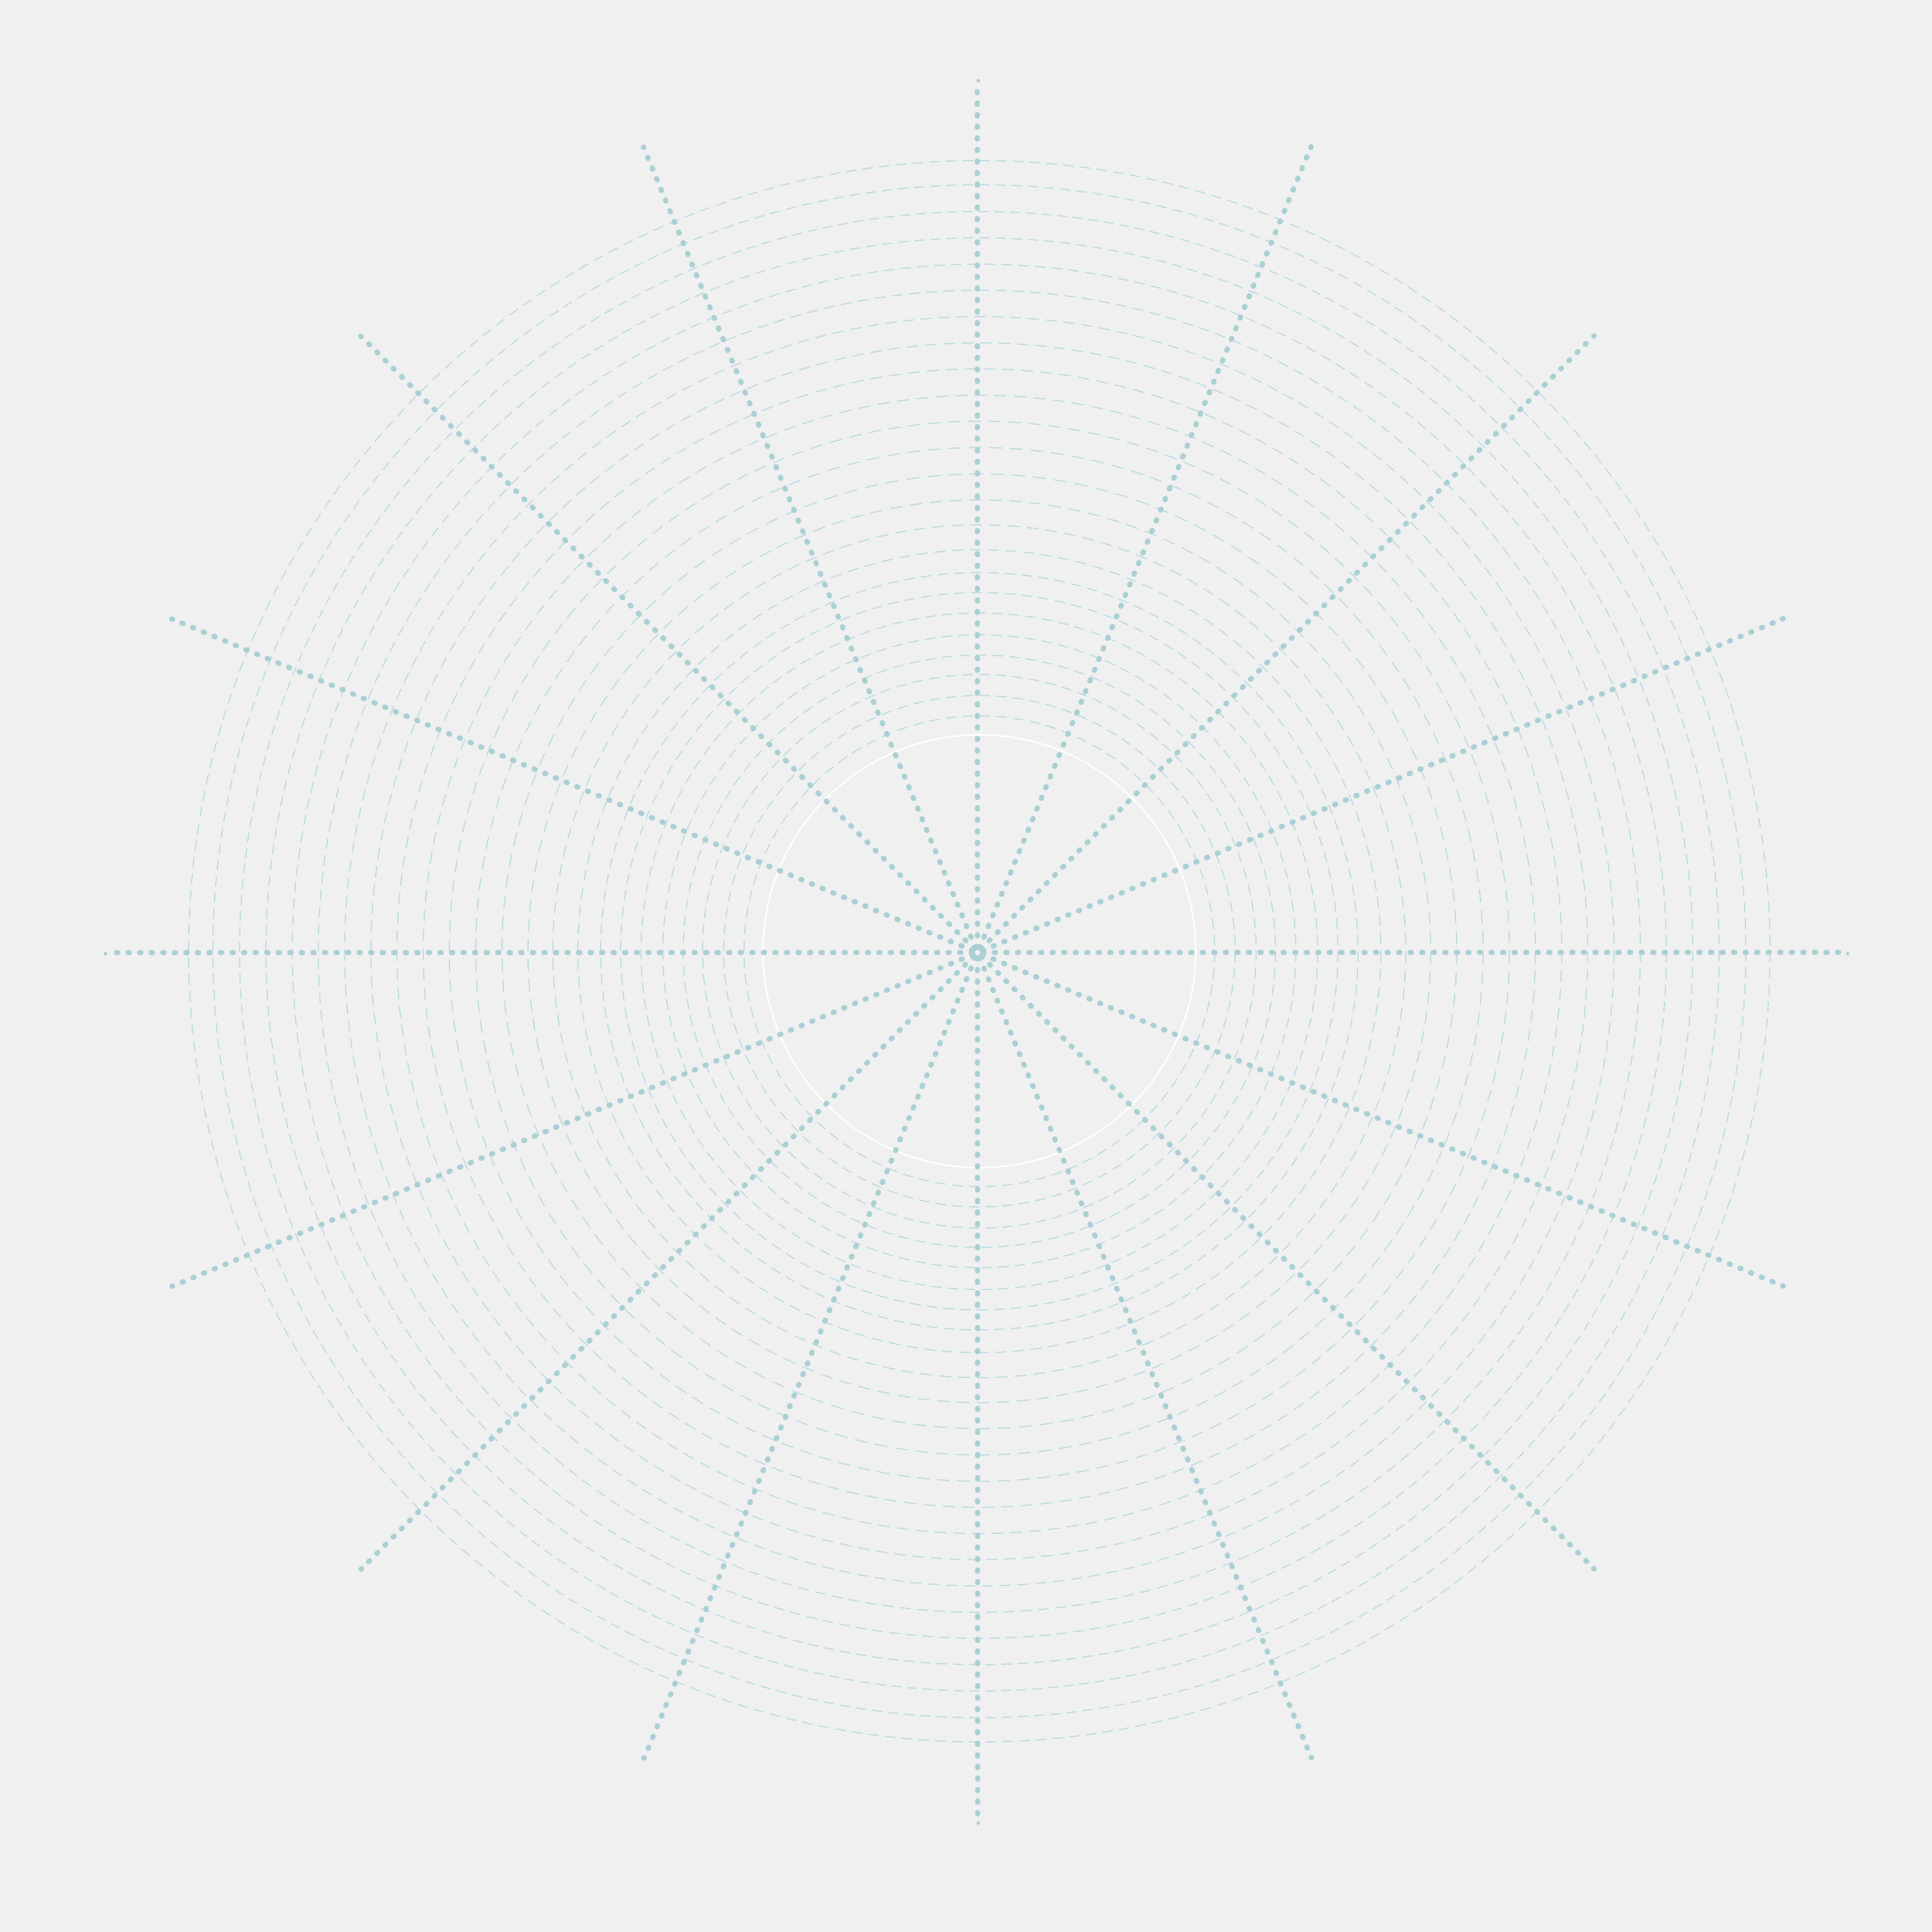
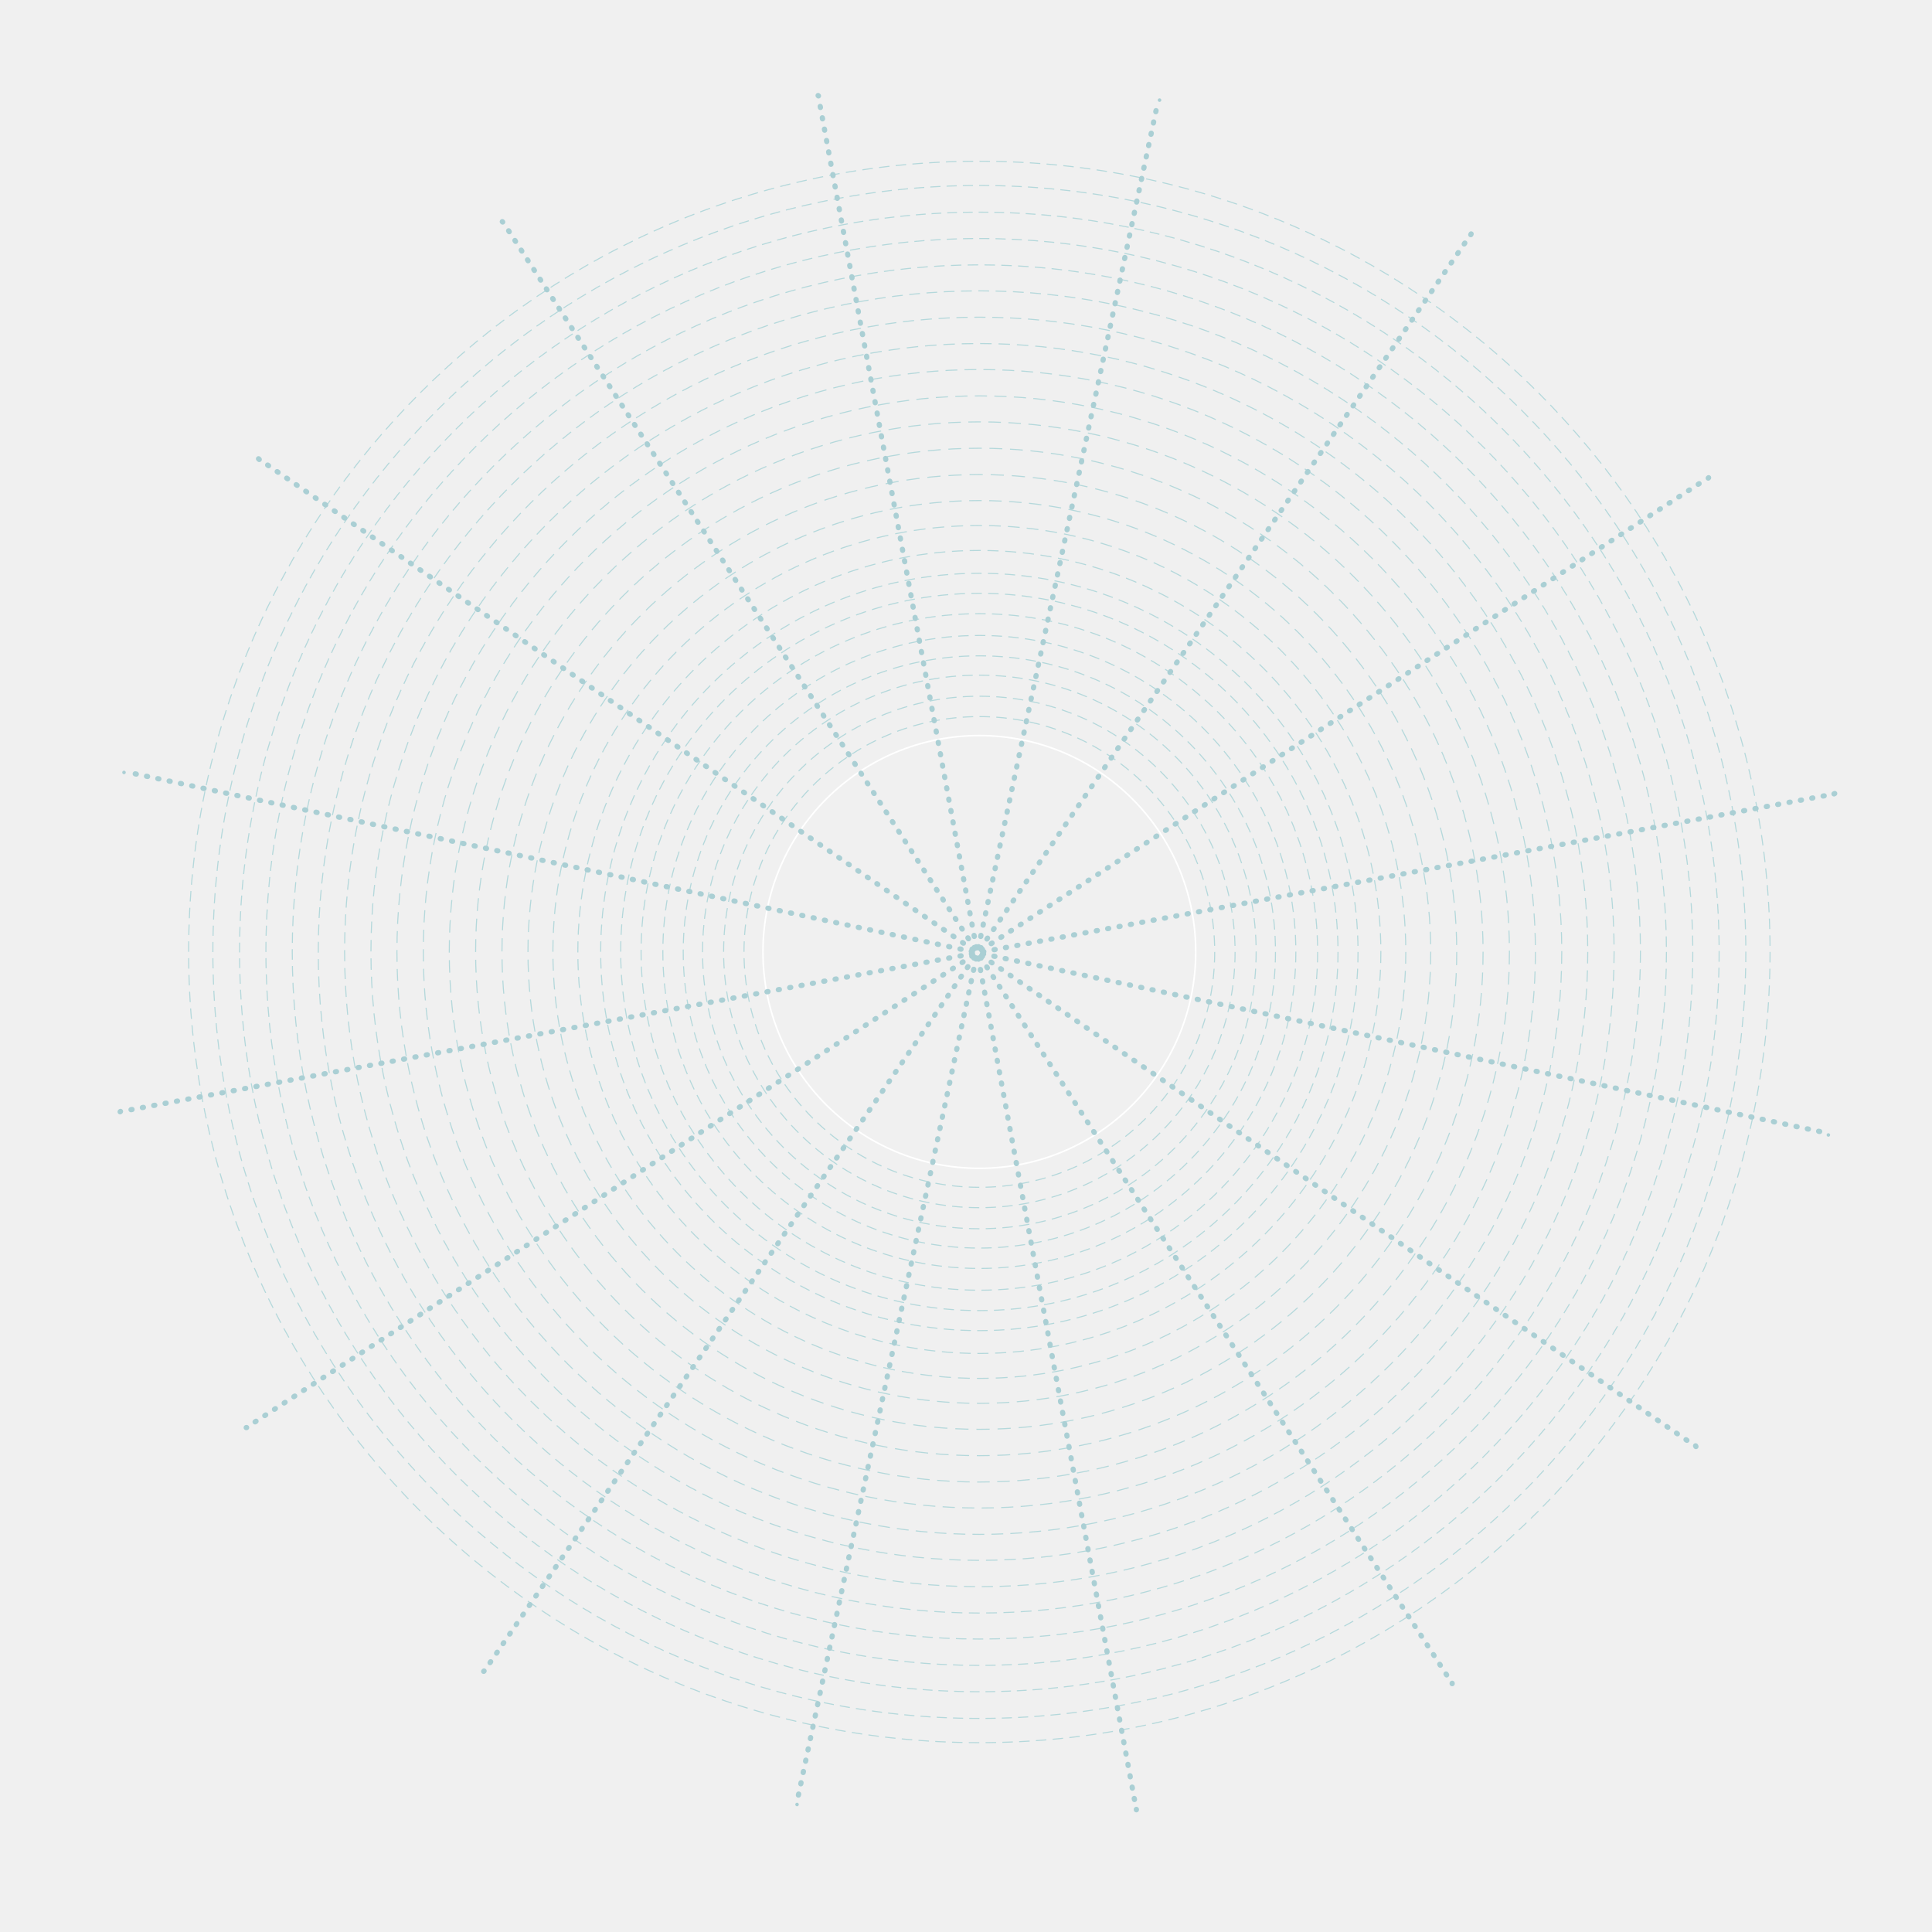
- <svg xmlns="http://www.w3.org/2000/svg" version="1.1" x="0px" y="0px" viewBox="0 0 550 550" enable-background="new 0 0 550 550" xml:space="preserve">
+ <svg xmlns="http://www.w3.org/2000/svg" version="1.1" id="Calque_1" x="0px" y="0px" viewBox="0 0 550 550" enable-background="new 0 0 550 550" xml:space="preserve">
  <g>
-     <circle fill="none" stroke="#FFFFFF" stroke-width="0.447" stroke-miterlimit="10" cx="278.8" cy="270.8" r="61.6" />
+     <circle fill="none" stroke="#FFFFFF" stroke-width="0.447" stroke-miterlimit="10" cx="278.8" cy="271" r="61.6" />
    <g>
-       <circle fill="none" stroke="#B4D8DB" stroke-width="0.298" stroke-miterlimit="10" stroke-dasharray="2.991,1.794" cx="278.8" cy="270.8" r="67" />
+       <circle fill="none" stroke="#B4D8DB" stroke-width="0.298" stroke-miterlimit="10" stroke-dasharray="2.991,1.794" cx="278.8" cy="271" r="67" />
    </g>
    <g>
-       <circle fill="none" stroke="#B4D8DB" stroke-width="0.298" stroke-miterlimit="10" stroke-dasharray="2.979,1.787" cx="278.8" cy="270.8" r="72.8" />
+       <circle fill="none" stroke="#B4D8DB" stroke-width="0.298" stroke-miterlimit="10" stroke-dasharray="2.979,1.787" cx="278.8" cy="271" r="72.8" />
    </g>
    <g>
-       <circle fill="none" stroke="#B4D8DB" stroke-width="0.298" stroke-miterlimit="10" stroke-dasharray="2.975,1.785" cx="278.8" cy="270.8" r="78.8" />
+       <circle fill="none" stroke="#B4D8DB" stroke-width="0.298" stroke-miterlimit="10" stroke-dasharray="2.975,1.785" cx="278.8" cy="271" r="78.8" />
    </g>
    <g>
-       <circle fill="none" stroke="#B4D8DB" stroke-width="0.298" stroke-miterlimit="10" stroke-dasharray="2.984,1.79" cx="278.8" cy="270.8" r="84.3" />
+       <circle fill="none" stroke="#B4D8DB" stroke-width="0.298" stroke-miterlimit="10" stroke-dasharray="2.984,1.79" cx="278.8" cy="271" r="84.3" />
    </g>
    <g>
-       <circle fill="none" stroke="#B4D8DB" stroke-width="0.298" stroke-miterlimit="10" stroke-dasharray="2.973,1.784" cx="278.8" cy="270.8" r="90.1" />
+       <circle fill="none" stroke="#B4D8DB" stroke-width="0.298" stroke-miterlimit="10" stroke-dasharray="2.973,1.784" cx="278.8" cy="271" r="90.1" />
    </g>
    <g>
-       <circle fill="none" stroke="#B4D8DB" stroke-width="0.298" stroke-miterlimit="10" stroke-dasharray="2.978,1.787" cx="278.8" cy="270.8" r="96.3" />
+       <circle fill="none" stroke="#B4D8DB" stroke-width="0.298" stroke-miterlimit="10" stroke-dasharray="2.978,1.787" cx="278.8" cy="271" r="96.3" />
    </g>
    <g>
-       <circle fill="none" stroke="#B4D8DB" stroke-width="0.298" stroke-miterlimit="10" stroke-dasharray="2.993,1.796" cx="278.8" cy="270.8" r="102.1" />
+       <circle fill="none" stroke="#B4D8DB" stroke-width="0.298" stroke-miterlimit="10" stroke-dasharray="2.993,1.796" cx="278.8" cy="271" r="102.1" />
    </g>
    <g>
-       <circle fill="none" stroke="#B4D8DB" stroke-width="0.298" stroke-miterlimit="10" stroke-dasharray="2.982,1.789" cx="278.8" cy="270.8" r="107.8" />
+       <circle fill="none" stroke="#B4D8DB" stroke-width="0.298" stroke-miterlimit="10" stroke-dasharray="2.982,1.789" cx="278.8" cy="271" r="107.8" />
    </g>
    <g>
-       <circle fill="none" stroke="#B4D8DB" stroke-width="0.298" stroke-miterlimit="10" stroke-dasharray="3.16,1.896" cx="278.8" cy="270.8" r="114.3" />
+       <circle fill="none" stroke="#B4D8DB" stroke-width="0.298" stroke-miterlimit="10" stroke-dasharray="3.16,1.896" cx="278.8" cy="271" r="114.3" />
    </g>
    <g>
-       <circle fill="none" stroke="#B4D8DB" stroke-width="0.298" stroke-miterlimit="10" stroke-dasharray="3.358,2.015" cx="278.8" cy="270.8" r="121.4" />
+       <circle fill="none" stroke="#B4D8DB" stroke-width="0.298" stroke-miterlimit="10" stroke-dasharray="3.358,2.015" cx="278.8" cy="271" r="121.4" />
    </g>
    <g>
-       <circle fill="none" stroke="#B4D8DB" stroke-width="0.298" stroke-miterlimit="10" stroke-dasharray="3.554,2.132" cx="278.8" cy="270.8" r="128.5" />
+       <circle fill="none" stroke="#B4D8DB" stroke-width="0.298" stroke-miterlimit="10" stroke-dasharray="3.554,2.132" cx="278.8" cy="271" r="128.5" />
    </g>
    <g>
-       <circle fill="none" stroke="#B4D8DB" stroke-width="0.298" stroke-miterlimit="10" stroke-dasharray="2.987,1.792" cx="278.8" cy="270.8" r="225.1" />
+       <circle fill="none" stroke="#B4D8DB" stroke-width="0.298" stroke-miterlimit="10" stroke-dasharray="2.987,1.792" cx="278.8" cy="271" r="225.1" />
    </g>
    <g>
-       <ellipse fill="none" stroke="#B4D8DB" stroke-width="0.298" stroke-miterlimit="10" stroke-dasharray="2.895,1.737" cx="278.8" cy="270.8" rx="218.2" ry="218.2" />
+       <ellipse fill="none" stroke="#B4D8DB" stroke-width="0.298" stroke-miterlimit="10" stroke-dasharray="2.895,1.737" cx="278.8" cy="271" rx="218.2" ry="218.2" />
    </g>
    <g>
      <g>
-         <circle fill="none" stroke="#B4D8DB" stroke-width="0.298" stroke-miterlimit="10" stroke-dasharray="3.76,2.256" cx="278.8" cy="270.8" r="135.9" />
+         <circle fill="none" stroke="#B4D8DB" stroke-width="0.298" stroke-miterlimit="10" stroke-dasharray="3.76,2.256" cx="278.8" cy="271" r="135.9" />
      </g>
      <g>
-         <circle fill="none" stroke="#B4D8DB" stroke-width="0.298" stroke-miterlimit="10" stroke-dasharray="3.657,2.194" cx="278.8" cy="270.8" r="143.4" />
+         <circle fill="none" stroke="#B4D8DB" stroke-width="0.298" stroke-miterlimit="10" stroke-dasharray="3.657,2.194" cx="278.8" cy="271" r="143.4" />
      </g>
      <g>
-         <circle fill="none" stroke="#B4D8DB" stroke-width="0.298" stroke-miterlimit="10" stroke-dasharray="3.569,2.141" cx="278.8" cy="270.8" r="150.9" />
+         <circle fill="none" stroke="#B4D8DB" stroke-width="0.298" stroke-miterlimit="10" stroke-dasharray="3.569,2.141" cx="278.8" cy="271" r="150.9" />
      </g>
      <g>
-         <circle fill="none" stroke="#B4D8DB" stroke-width="0.298" stroke-miterlimit="10" stroke-dasharray="3.474,2.084" cx="278.8" cy="270.8" r="158.3" />
+         <circle fill="none" stroke="#B4D8DB" stroke-width="0.298" stroke-miterlimit="10" stroke-dasharray="3.474,2.084" cx="278.8" cy="271" r="158.3" />
      </g>
      <g>
-         <circle fill="none" stroke="#B4D8DB" stroke-width="0.298" stroke-miterlimit="10" stroke-dasharray="3.373,2.024" cx="278.8" cy="270.8" r="165.8" />
+         <circle fill="none" stroke="#B4D8DB" stroke-width="0.298" stroke-miterlimit="10" stroke-dasharray="3.373,2.024" cx="278.8" cy="271" r="165.8" />
      </g>
      <g>
-         <circle fill="none" stroke="#B4D8DB" stroke-width="0.298" stroke-miterlimit="10" stroke-dasharray="3.271,1.963" cx="278.8" cy="270.8" r="173.2" />
+         <circle fill="none" stroke="#B4D8DB" stroke-width="0.298" stroke-miterlimit="10" stroke-dasharray="3.271,1.963" cx="278.8" cy="271" r="173.2" />
      </g>
      <g>
-         <circle fill="none" stroke="#B4D8DB" stroke-width="0.298" stroke-miterlimit="10" stroke-dasharray="3.182,1.909" cx="278.8" cy="270.8" r="180.7" />
+         <circle fill="none" stroke="#B4D8DB" stroke-width="0.298" stroke-miterlimit="10" stroke-dasharray="3.182,1.909" cx="278.8" cy="271" r="180.7" />
      </g>
      <g>
-         <circle fill="none" stroke="#B4D8DB" stroke-width="0.298" stroke-miterlimit="10" stroke-dasharray="3.079,1.847" cx="278.8" cy="270.8" r="188.2" />
+         <circle fill="none" stroke="#B4D8DB" stroke-width="0.298" stroke-miterlimit="10" stroke-dasharray="3.079,1.847" cx="278.8" cy="271" r="188.2" />
      </g>
      <g>
-         <circle fill="none" stroke="#B4D8DB" stroke-width="0.298" stroke-miterlimit="10" stroke-dasharray="2.99,1.794" cx="278.8" cy="270.8" r="195.6" />
+         <circle fill="none" stroke="#B4D8DB" stroke-width="0.298" stroke-miterlimit="10" stroke-dasharray="2.99,1.794" cx="278.8" cy="271" r="195.6" />
      </g>
      <g>
-         <circle fill="none" stroke="#B4D8DB" stroke-width="0.298" stroke-miterlimit="10" stroke-dasharray="2.89,1.734" cx="278.8" cy="270.8" r="203.1" />
+         <circle fill="none" stroke="#B4D8DB" stroke-width="0.298" stroke-miterlimit="10" stroke-dasharray="2.89,1.734" cx="278.8" cy="271" r="203.1" />
      </g>
      <g>
-         <circle fill="none" stroke="#B4D8DB" stroke-width="0.298" stroke-miterlimit="10" stroke-dasharray="2.794,1.676" cx="278.8" cy="270.8" r="210.6" />
+         <circle fill="none" stroke="#B4D8DB" stroke-width="0.298" stroke-miterlimit="10" stroke-dasharray="2.794,1.676" cx="278.8" cy="271" r="210.6" />
      </g>
    </g>
    <g>
      <g>
-         <line fill="none" stroke="#AACFD4" stroke-linecap="round" stroke-linejoin="round" x1="30" y1="271.5" x2="30" y2="271.5" />
-         <line fill="none" stroke="#AACFD4" stroke-width="1.491" stroke-linecap="round" stroke-linejoin="round" stroke-dasharray="0.299,2.989" x1="33.2" y1="271.2" x2="524.8" y2="271.1" />
-         <line fill="none" stroke="#AACFD4" stroke-linecap="round" stroke-linejoin="round" x1="526" y1="271.5" x2="526" y2="271.5" />
+         <line fill="none" stroke="#AACFD4" stroke-linecap="round" stroke-linejoin="round" x1="35.3" y1="219.9" x2="35.3" y2="219.9" />
+         <line fill="none" stroke="#AACFD4" stroke-width="1.491" stroke-linecap="round" stroke-linejoin="round" stroke-dasharray="0.299,2.989" x1="38.5" y1="220.3" x2="519.4" y2="322.4" />
+         <line fill="none" stroke="#AACFD4" stroke-linecap="round" stroke-linejoin="round" x1="520.5" y1="323.1" x2="520.5" y2="323.1" />
      </g>
    </g>
    <g>
      <g>
-         <line fill="none" stroke="#AACFD4" stroke-linecap="round" stroke-linejoin="round" x1="278.5" y1="23" x2="278.5" y2="23" />
-         <line fill="none" stroke="#AACFD4" stroke-width="1.491" stroke-linecap="round" stroke-linejoin="round" stroke-dasharray="0.299,2.989" x1="278.2" y1="26.1" x2="278.3" y2="517.7" />
-         <line fill="none" stroke="#AACFD4" stroke-linecap="round" stroke-linejoin="round" x1="278.5" y1="519" x2="278.5" y2="519" />
+         <line fill="none" stroke="#AACFD4" stroke-linecap="round" stroke-linejoin="round" x1="330.1" y1="28.5" x2="330.1" y2="28.5" />
+         <line fill="none" stroke="#AACFD4" stroke-width="1.491" stroke-linecap="round" stroke-linejoin="round" stroke-dasharray="0.299,2.989" x1="329.1" y1="31.5" x2="227" y2="512.4" />
+         <line fill="none" stroke="#AACFD4" stroke-linecap="round" stroke-linejoin="round" x1="226.9" y1="513.7" x2="226.9" y2="513.7" />
      </g>
    </g>
    <g>
      <g>
-         <line fill="none" stroke="#AACFD4" stroke-width="1.491" stroke-linecap="round" stroke-linejoin="round" x1="102.7" y1="95.7" x2="102.8" y2="95.8" />
-         <line fill="none" stroke="#AACFD4" stroke-width="1.491" stroke-linecap="round" stroke-linejoin="round" stroke-dasharray="0.299,2.989" x1="105" y1="97.9" x2="452.7" y2="445.5" />
-         <line fill="none" stroke="#AACFD4" stroke-width="1.491" stroke-linecap="round" stroke-linejoin="round" x1="453.7" y1="446.5" x2="453.8" y2="446.6" />
+         <line fill="none" stroke="#AACFD4" stroke-width="1.491" stroke-linecap="round" stroke-linejoin="round" x1="143" y1="63.1" x2="143.1" y2="63.2" />
+         <line fill="none" stroke="#AACFD4" stroke-width="1.491" stroke-linecap="round" stroke-linejoin="round" stroke-dasharray="0.299,2.989" x1="144.8" y1="65.7" x2="412.6" y2="478" />
+         <line fill="none" stroke="#AACFD4" stroke-width="1.491" stroke-linecap="round" stroke-linejoin="round" x1="413.4" y1="479.2" x2="413.4" y2="479.3" />
      </g>
    </g>
    <g>
      <g>
-         <line fill="none" stroke="#AACFD4" stroke-width="1.491" stroke-linecap="round" stroke-linejoin="round" x1="453.8" y1="95.6" x2="453.7" y2="95.7" />
-         <line fill="none" stroke="#AACFD4" stroke-width="1.491" stroke-linecap="round" stroke-linejoin="round" stroke-dasharray="0.299,2.989" x1="451.5" y1="97.8" x2="104" y2="445.5" />
-         <line fill="none" stroke="#AACFD4" stroke-width="1.491" stroke-linecap="round" stroke-linejoin="round" x1="102.9" y1="446.6" x2="102.8" y2="446.7" />
+         <line fill="none" stroke="#AACFD4" stroke-width="1.491" stroke-linecap="round" stroke-linejoin="round" x1="486.4" y1="136" x2="486.3" y2="136.1" />
+         <line fill="none" stroke="#AACFD4" stroke-width="1.491" stroke-linecap="round" stroke-linejoin="round" stroke-dasharray="0.299,2.989" x1="483.7" y1="137.7" x2="71.5" y2="405.5" />
+         <line fill="none" stroke="#AACFD4" stroke-width="1.491" stroke-linecap="round" stroke-linejoin="round" x1="70.2" y1="406.4" x2="70.1" y2="406.4" />
      </g>
    </g>
    <g>
      <g>
-         <line fill="none" stroke="#AACFD4" stroke-width="1.491" stroke-linecap="round" stroke-linejoin="round" x1="49" y1="366.2" x2="49.1" y2="366.1" />
-         <line fill="none" stroke="#AACFD4" stroke-width="1.491" stroke-linecap="round" stroke-linejoin="round" stroke-dasharray="0.299,2.989" x1="51.9" y1="365" x2="506.1" y2="176.8" />
-         <line fill="none" stroke="#AACFD4" stroke-width="1.491" stroke-linecap="round" stroke-linejoin="round" x1="507.4" y1="176.2" x2="507.6" y2="176.1" />
+         <line fill="none" stroke="#AACFD4" stroke-width="1.491" stroke-linecap="round" stroke-linejoin="round" x1="34.2" y1="316.5" x2="34.3" y2="316.4" />
+         <line fill="none" stroke="#AACFD4" stroke-width="1.491" stroke-linecap="round" stroke-linejoin="round" stroke-dasharray="0.299,2.989" x1="37.3" y1="315.9" x2="520.7" y2="226.3" />
+         <line fill="none" stroke="#AACFD4" stroke-width="1.491" stroke-linecap="round" stroke-linejoin="round" x1="522.1" y1="226" x2="522.3" y2="225.9" />
      </g>
    </g>
    <g>
      <g>
-         <line fill="none" stroke="#AACFD4" stroke-width="1.491" stroke-linecap="round" stroke-linejoin="round" x1="183.2" y1="41.9" x2="183.3" y2="42" />
-         <line fill="none" stroke="#AACFD4" stroke-width="1.491" stroke-linecap="round" stroke-linejoin="round" stroke-dasharray="0.299,2.989" x1="184.4" y1="44.8" x2="372.7" y2="498.9" />
-         <line fill="none" stroke="#AACFD4" stroke-width="1.491" stroke-linecap="round" stroke-linejoin="round" x1="373.3" y1="500.3" x2="373.3" y2="500.4" />
+         <line fill="none" stroke="#AACFD4" stroke-width="1.491" stroke-linecap="round" stroke-linejoin="round" x1="232.9" y1="27.2" x2="233" y2="27.3" />
+         <line fill="none" stroke="#AACFD4" stroke-width="1.491" stroke-linecap="round" stroke-linejoin="round" stroke-dasharray="0.299,2.989" x1="233.5" y1="30.3" x2="323.2" y2="513.6" />
+         <line fill="none" stroke="#AACFD4" stroke-width="1.491" stroke-linecap="round" stroke-linejoin="round" x1="323.5" y1="515.1" x2="323.5" y2="515.2" />
      </g>
    </g>
    <g>
      <g>
-         <line fill="none" stroke="#AACFD4" stroke-width="1.491" stroke-linecap="round" stroke-linejoin="round" x1="48.9" y1="176.2" x2="49.1" y2="176.3" />
-         <line fill="none" stroke="#AACFD4" stroke-width="1.491" stroke-linecap="round" stroke-linejoin="round" stroke-dasharray="0.299,2.989" x1="51.8" y1="177.4" x2="506.1" y2="365.5" />
-         <line fill="none" stroke="#AACFD4" stroke-width="1.491" stroke-linecap="round" stroke-linejoin="round" x1="507.5" y1="366" x2="507.6" y2="366.1" />
+         <line fill="none" stroke="#AACFD4" stroke-width="1.491" stroke-linecap="round" stroke-linejoin="round" x1="73.6" y1="130.6" x2="73.8" y2="130.8" />
+         <line fill="none" stroke="#AACFD4" stroke-width="1.491" stroke-linecap="round" stroke-linejoin="round" stroke-dasharray="0.299,2.989" x1="76.2" y1="132.4" x2="481.5" y2="410.9" />
+         <line fill="none" stroke="#AACFD4" stroke-width="1.491" stroke-linecap="round" stroke-linejoin="round" x1="482.7" y1="411.6" x2="482.8" y2="411.8" />
      </g>
    </g>
    <g>
      <g>
-         <line fill="none" stroke="#AACFD4" stroke-width="1.491" stroke-linecap="round" stroke-linejoin="round" x1="373.2" y1="41.8" x2="373.2" y2="42" />
-         <line fill="none" stroke="#AACFD4" stroke-width="1.491" stroke-linecap="round" stroke-linejoin="round" stroke-dasharray="0.299,2.989" x1="372" y1="44.7" x2="184" y2="499" />
-         <line fill="none" stroke="#AACFD4" stroke-width="1.491" stroke-linecap="round" stroke-linejoin="round" x1="183.4" y1="500.4" x2="183.3" y2="500.5" />
+         <line fill="none" stroke="#AACFD4" stroke-width="1.491" stroke-linecap="round" stroke-linejoin="round" x1="418.8" y1="66.6" x2="418.7" y2="66.8" />
+         <line fill="none" stroke="#AACFD4" stroke-width="1.491" stroke-linecap="round" stroke-linejoin="round" stroke-dasharray="0.299,2.989" x1="417" y1="69.2" x2="138.7" y2="474.5" />
+         <line fill="none" stroke="#AACFD4" stroke-width="1.491" stroke-linecap="round" stroke-linejoin="round" x1="137.8" y1="475.7" x2="137.7" y2="475.8" />
      </g>
    </g>
  </g>
</svg>
